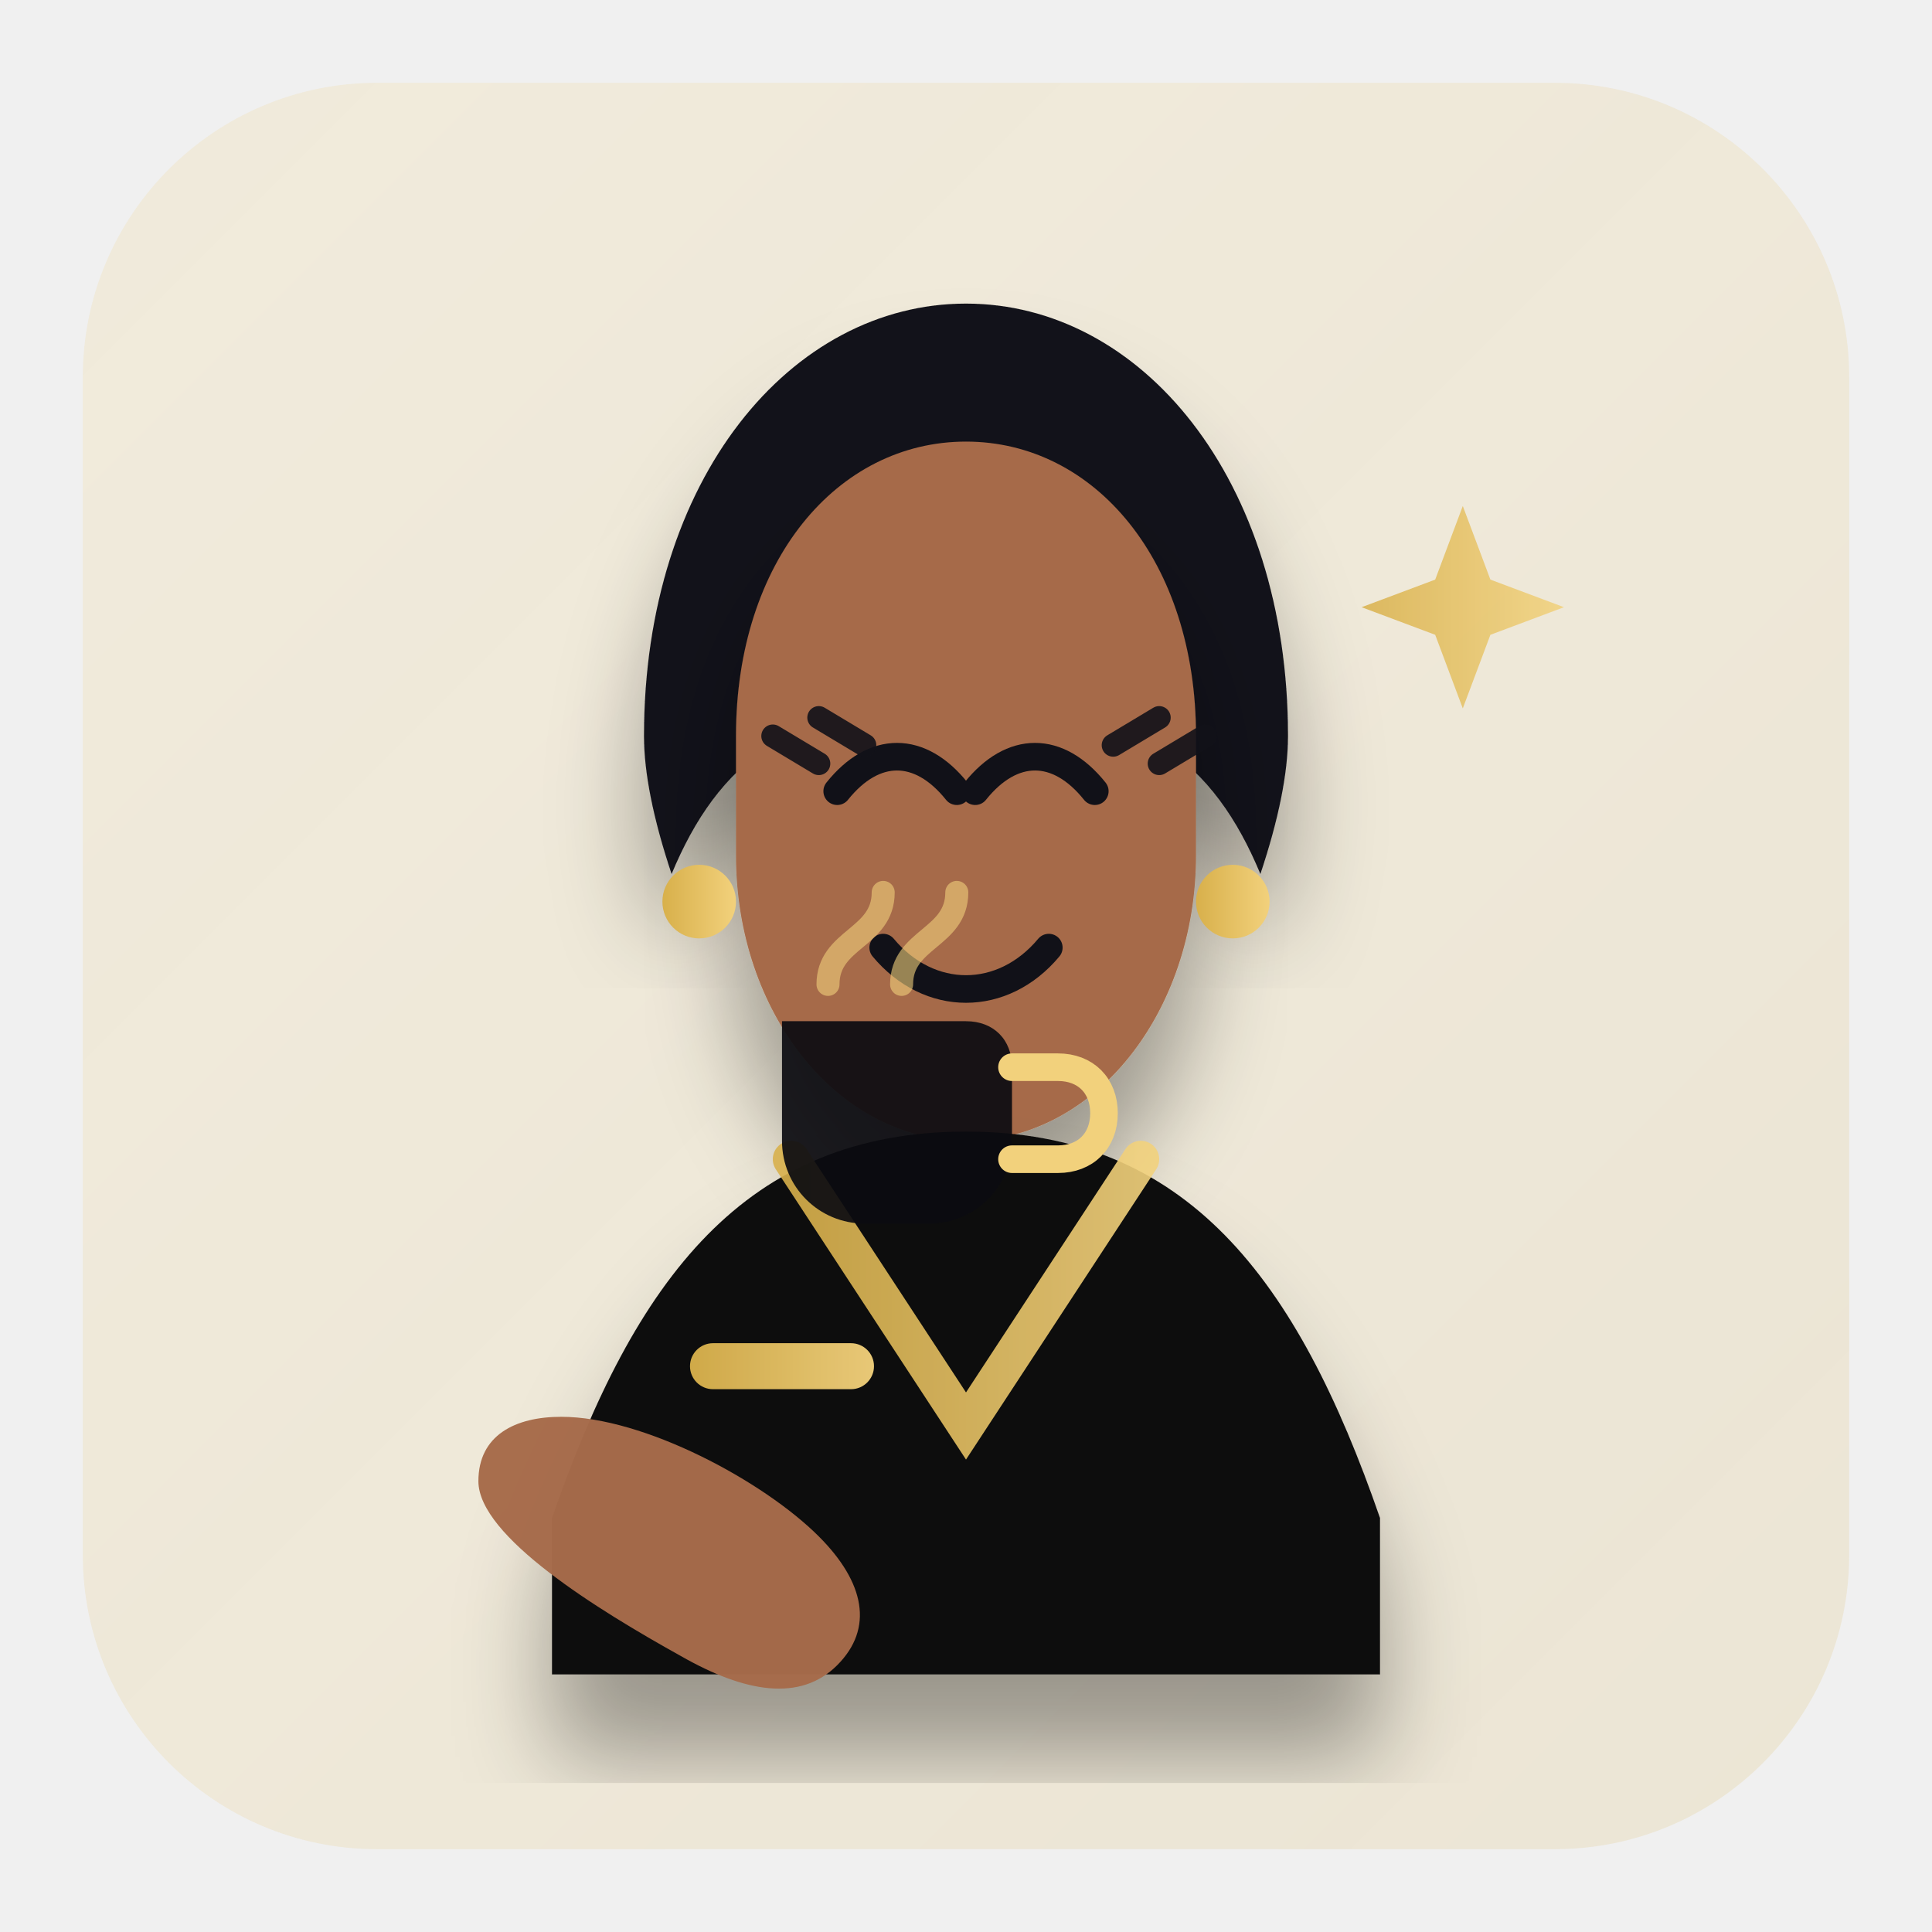
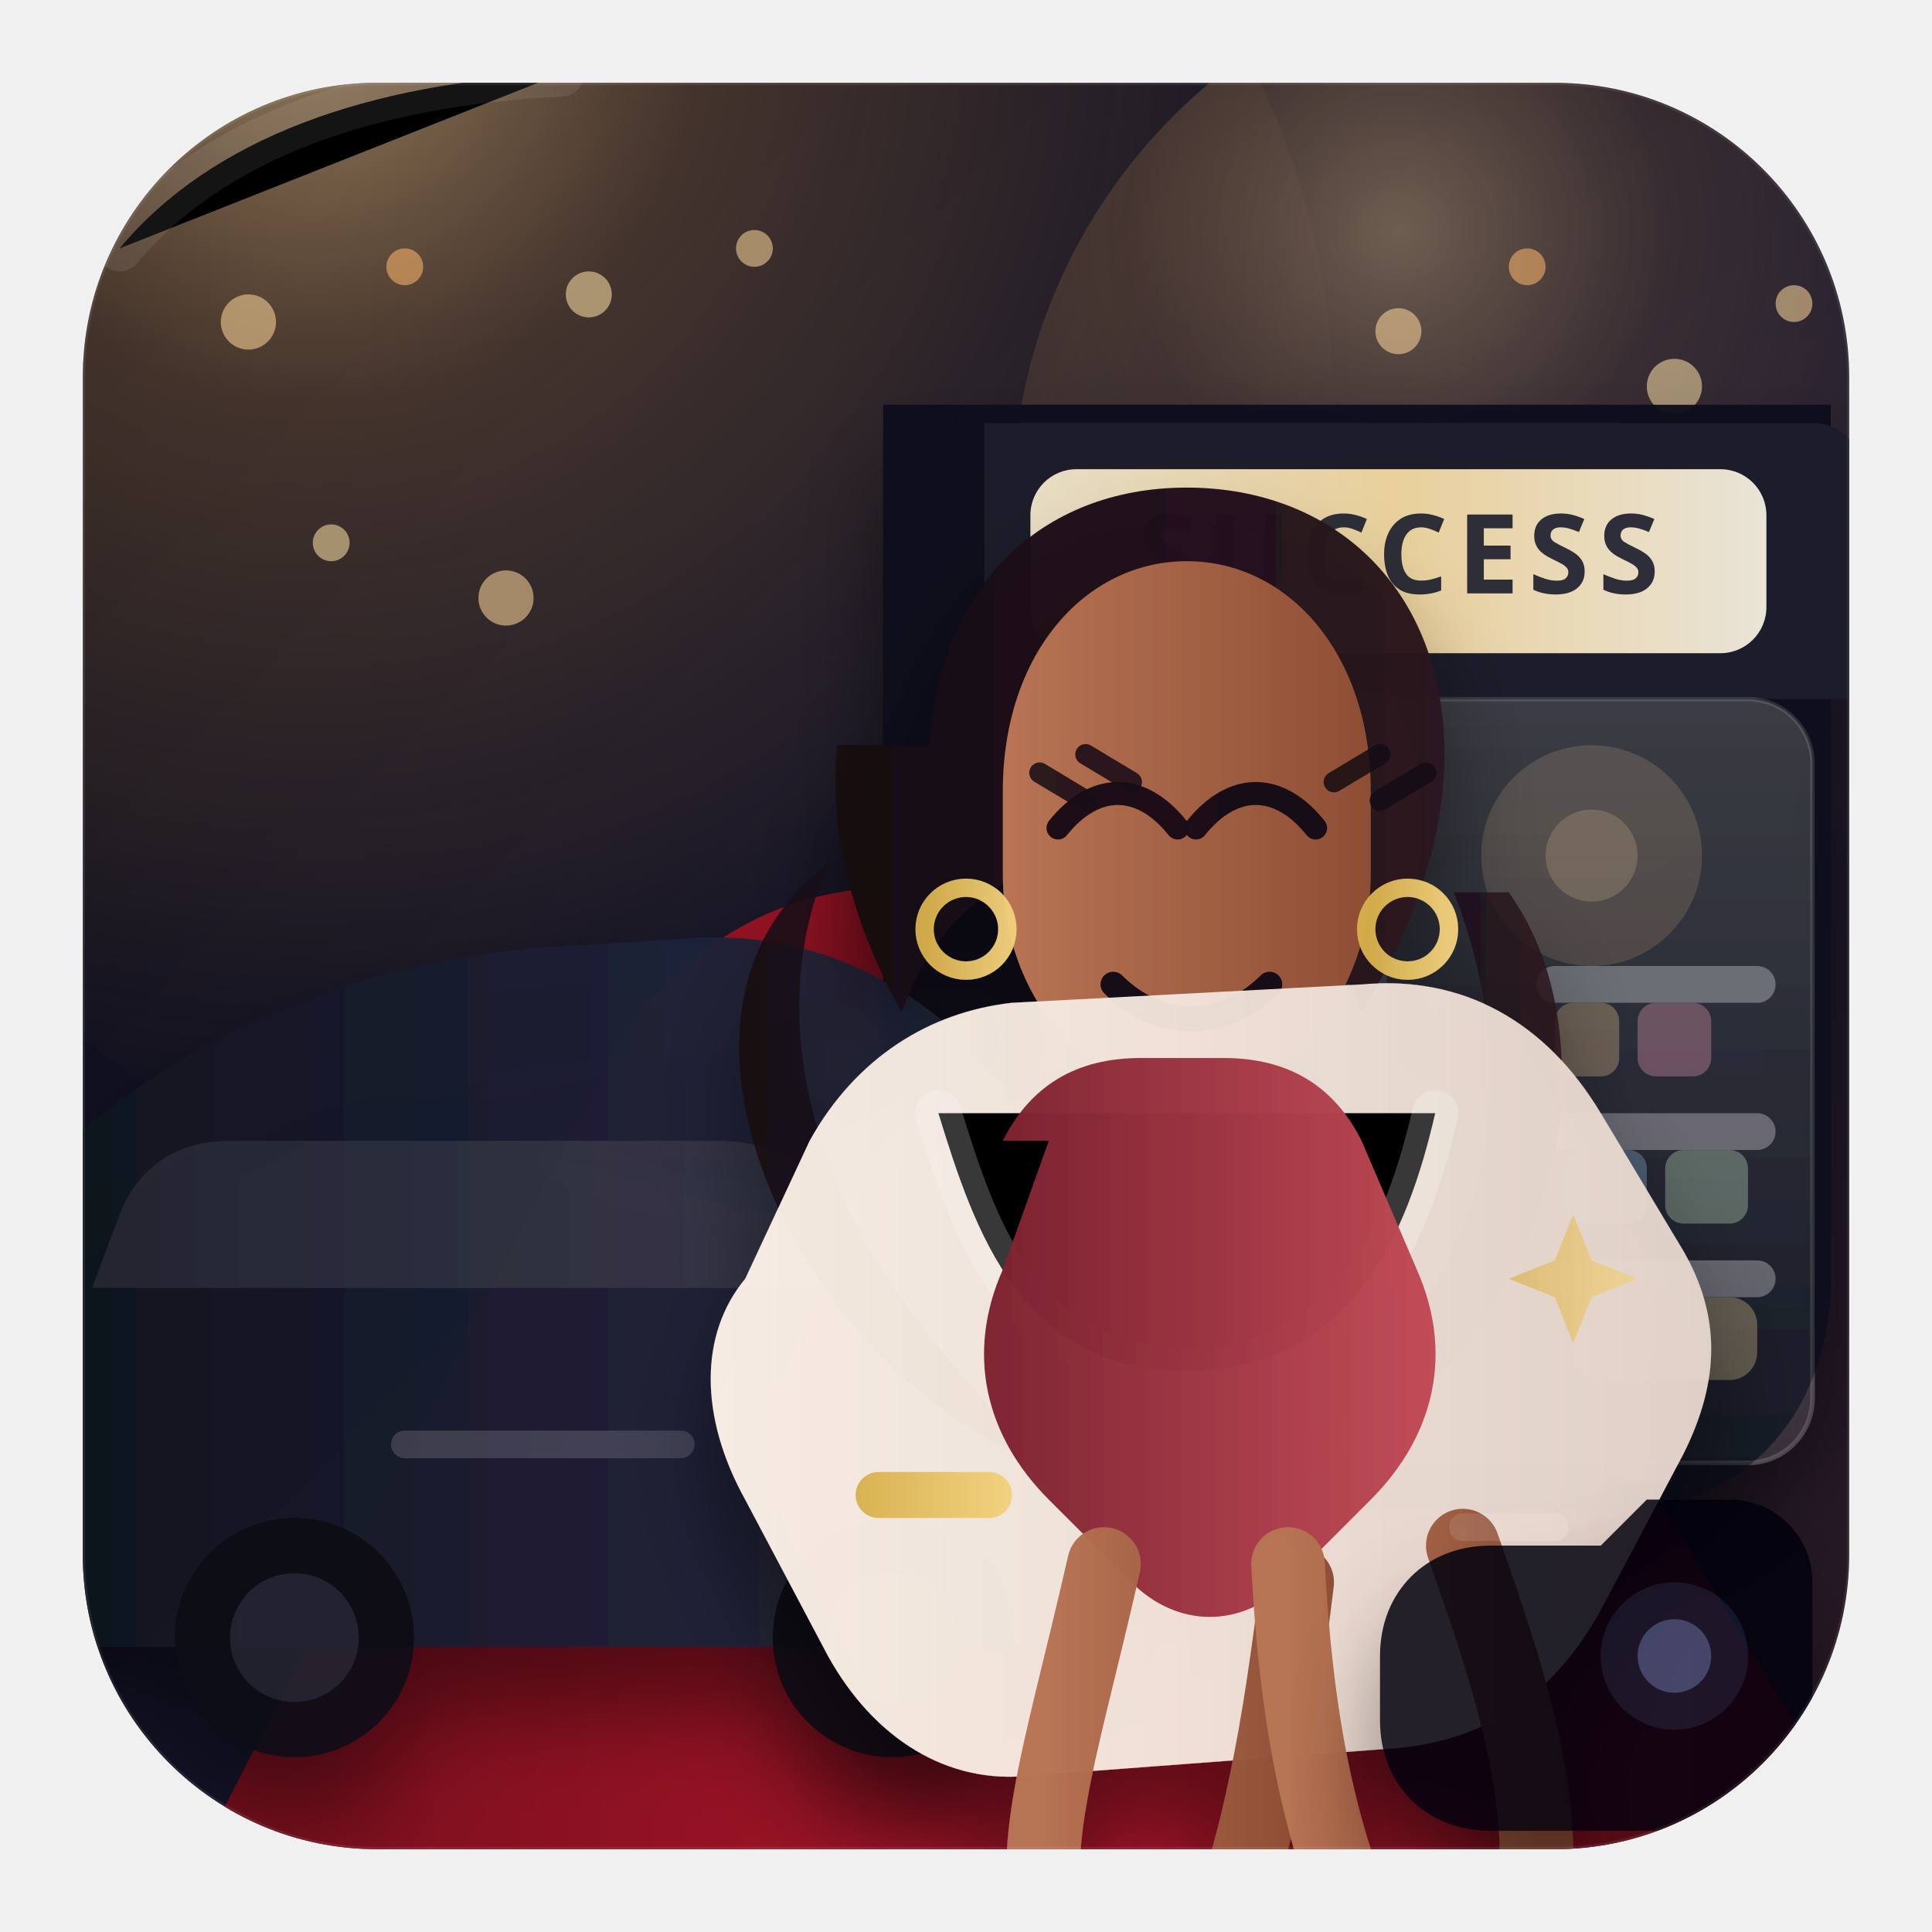
<svg xmlns="http://www.w3.org/2000/svg" width="420" height="420" viewBox="0 0 420 420">
  <defs>
    <linearGradient id="bg" x1="0" x2="1" y1="0" y2="1">
-       <stop offset="0" stop-color="#f2d17c" stop-opacity=".18" />
-       <stop offset="1" stop-color="#d8b04b" stop-opacity=".16" />
+       <stop offset="0" stop-color="#0b0b14" />
+       <stop offset="0.55" stop-color="#14142a" />
+       <stop offset="1" stop-color="#2a1a24" />
+     </linearGradient>
+     <radialGradient id="bokeh" cx="35%" cy="25%" r="70%">
+       <stop offset="0" stop-color="#ffd89a" stop-opacity=".55" />
+       <stop offset="0.35" stop-color="#ffb86b" stop-opacity=".22" />
+       <stop offset="1" stop-color="#ffb86b" stop-opacity="0" />
+     </radialGradient>
+     <linearGradient id="neon" x1="0" x2="1">
+       <stop offset="0" stop-color="#fff3d6" />
+       <stop offset="0.5" stop-color="#ffe3a8" />
+       <stop offset="1" stop-color="#fff9ea" />
+     </linearGradient>
+     <linearGradient id="glass" x1="0" x2="0" y1="0" y2="1">
+       <stop offset="0" stop-color="#ffffff" stop-opacity=".18" />
+       <stop offset="1" stop-color="#ffffff" stop-opacity=".04" />
+     </linearGradient>
+     <linearGradient id="carpet" x1="0" x2="1">
+       <stop offset="0" stop-color="#7b0f1b" />
+       <stop offset="0.55" stop-color="#b3152a" />
+       <stop offset="1" stop-color="#7b0f1b" />
+     </linearGradient>
+     <linearGradient id="skin" x1="0" x2="1">
+       <stop offset="0" stop-color="#b87454" />
+       <stop offset="1" stop-color="#8e4e35" />
+     </linearGradient>
+     <linearGradient id="hair" x1="0" x2="1">
+       <stop offset="0" stop-color="#120b10" />
+       <stop offset="1" stop-color="#2b1420" />
+     </linearGradient>
+     <linearGradient id="dress" x1="0" x2="1">
+       <stop offset="0" stop-color="#7c2230" />
+       <stop offset="1" stop-color="#c24a56" />
+     </linearGradient>
+     <linearGradient id="fur" x1="0" x2="1">
+       <stop offset="0" stop-color="#fff4ea" />
+       <stop offset="1" stop-color="#e7d7cd" />
+     </linearGradient>
+     <linearGradient id="car" x1="0" x2="1">
+       <stop offset="0" stop-color="#0d0f1a" />
+       <stop offset="1" stop-color="#2a2f4a" />
    </linearGradient>
    <linearGradient id="gold" x1="0" x2="1">
      <stop offset="0" stop-color="#d8b04b" />
      <stop offset="1" stop-color="#f2d17c" />
    </linearGradient>
-     <filter id="sh" x="-20%" y="-20%" width="140%" height="140%">
-       <feDropShadow dx="0" dy="18" stdDeviation="10" flood-color="#000" flood-opacity=".35" />
+     <filter id="sh" x="-25%" y="-25%" width="150%" height="150%">
+       <feDropShadow dx="0" dy="14" stdDeviation="10" flood-color="#000" flood-opacity=".45" />
    </filter>
+     <clipPath id="clip">
+       <rect x="18" y="18" width="384" height="384" rx="64" />
+     </clipPath>
  </defs>
  <rect x="18" y="18" width="384" height="384" rx="64" fill="url(#bg)" />
-   <path d="M140 160c0-56 32-94 70-94s70 38 70 94c0 8-2 18-6 30-10-24-26-38-64-38s-54 14-64 38c-4-12-6-22-6-30z" fill="#111118" opacity=".98" filter="url(#sh)" />
-   <path d="M160 160c0-38 22-64 50-64s50 26 50 64v26c0 34-22 62-50 62s-50-28-50-62v-26z" fill="#a66b4a" filter="url(#sh)" />
-   <path d="M182 172c8-10 18-10 26 0" stroke="#111118" stroke-width="6" stroke-linecap="round" fill="none" />
-   <path d="M212 172c8-10 18-10 26 0" stroke="#111118" stroke-width="6" stroke-linecap="round" fill="none" />
-   <path d="M178 166l-10-6M188 162l-10-6M242 162l10-6M252 166l10-6" stroke="#111118" stroke-width="5" stroke-linecap="round" opacity=".9" />
-   <path d="M192 206c10 12 26 12 36 0" stroke="#111118" stroke-width="6" stroke-linecap="round" fill="none" />
-   <circle cx="152" cy="196" r="8" fill="url(#gold)" />
-   <circle cx="268" cy="196" r="8" fill="url(#gold)" />
-   <path d="M120 330c18-52 42-84 90-84s72 32 90 84v34H120v-34z" fill="#0b0b10" filter="url(#sh)" />
-   <path d="M172 252l38 58 38-58" fill="none" stroke="url(#gold)" stroke-width="8" stroke-linecap="round" opacity=".9" />
-   <rect x="150" y="292" width="40" height="10" rx="5" fill="url(#gold)" opacity=".95" />
-   <path d="M122 308c18 0 44 14 56 26 10 10 12 20 4 28-8 8-20 6-34-2-18-10-44-26-44-38 0-10 8-14 18-14z" fill="#a66b4a" opacity=".98" />
-   <path d="M170 222h40c6 0 10 4 10 10v16c0 10-8 18-18 18h-14c-10 0-18-8-18-18v-26z" fill="#0b0b10" opacity=".92" />
-   <path d="M220 232h10c6 0 10 4 10 10s-4 10-10 10h-10" fill="none" stroke="#f2d17c" stroke-width="6" stroke-linecap="round" />
-   <path d="M180 214c0-10 12-10 12-20M196 214c0-10 12-10 12-20" fill="none" stroke="#f2d17c" stroke-width="5" stroke-linecap="round" opacity=".6" />
-   <path d="M318 110l6 16 16 6-16 6-6 16-6-16-16-6 16-6z" fill="url(#gold)" opacity=".85" />
+   <g clip-path="url(#clip)">
+     <circle cx="120" cy="90" r="170" fill="url(#bokeh)" />
+     <circle cx="340" cy="110" r="120" fill="url(#bokeh)" opacity=".7" />
+     <g opacity=".55">
+       <circle cx="54" cy="70" r="6" fill="#ffd89a" />
+       <circle cx="88" cy="58" r="4" fill="#ffb86b" />
+       <circle cx="128" cy="64" r="5" fill="#ffe3a8" />
+       <circle cx="164" cy="54" r="4" fill="#ffd89a" />
+       <circle cx="304" cy="72" r="5" fill="#ffd89a" />
+       <circle cx="332" cy="58" r="4" fill="#ffb86b" />
+       <circle cx="364" cy="84" r="6" fill="#ffe3a8" />
+       <circle cx="390" cy="66" r="4" fill="#ffd89a" />
+       <circle cx="72" cy="118" r="4" fill="#ffe3a8" />
+       <circle cx="110" cy="130" r="6" fill="#ffd89a" />
+       <circle cx="352" cy="128" r="5" fill="#ffd89a" />
+       <circle cx="386" cy="118" r="4" fill="#ffb86b" />
+     </g>
+     <path d="M40 410L130 235c14-26 34-40 60-42l40-2c30-2 52 10 70 36l112 183H40z" fill="url(#carpet)" opacity=".95" />
+     <path d="M122 252c46 18 112 18 178 0" stroke="#ffead0" stroke-opacity=".18" stroke-width="10" stroke-linecap="round" />
+     <g filter="url(#sh)">
+       <path d="M210 88h188v190c0 28-18 50-46 50H238c-16 0-28-6-36-18-8-12-10-24-10-40V88z" fill="#0e101c" opacity=".95" />
+       <path d="M214 92h180c6 0 10 4 10 10v50H214V92z" fill="#1a1c2c" />
+       <rect x="224" y="102" width="160" height="40" rx="10" fill="url(#neon)" opacity=".9" />
+       <text x="304" y="129" text-anchor="middle" font-family="Verdana, Geneva, sans-serif" font-size="24" font-weight="800" fill="#1a1c2c" opacity=".9" letter-spacing="2">SUCCESS</text>
+       <rect x="226" y="152" width="168" height="166" rx="14" fill="url(#glass)" stroke="#ffffff" stroke-opacity=".12" />
+       <path d="M300 152v166" stroke="#ffffff" stroke-opacity=".16" stroke-width="3" />
+       <circle cx="346" cy="186" r="24" fill="#ffd89a" opacity=".16" />
+       <circle cx="346" cy="186" r="10" fill="#ffd89a" opacity=".18" />
+       <g opacity=".3">
+         <rect x="334" y="210" width="52" height="8" rx="4" fill="#fff" />
+         <rect x="334" y="242" width="52" height="8" rx="4" fill="#fff" />
+         <rect x="334" y="274" width="52" height="8" rx="4" fill="#fff" />
+         <rect x="338" y="218" width="14" height="16" rx="4" fill="#ffd89a" />
+         <rect x="356" y="218" width="16" height="16" rx="4" fill="#ffb3c2" />
+         <rect x="340" y="250" width="18" height="16" rx="4" fill="#a7d7ff" />
+         <rect x="362" y="250" width="18" height="16" rx="4" fill="#d6ffd6" />
+         <rect x="342" y="282" width="40" height="18" rx="6" fill="#ffe3a8" />
+       </g>
+     </g>
+     <g filter="url(#sh)">
+       <path d="M-10 276c30-42 76-66 128-70l32-2c26-2 52 10 68 32l22 30c8 10 10 18 10 30v34c0 16-10 28-28 28H20c-18 0-30-10-30-28v-26c0-10 2-18 10-28z" fill="url(#car)" opacity=".95" />
+       <path d="M30 248h126c14 0 26 8 30 20l4 12H20l6-16c4-10 12-16 24-16z" fill="#ffffff" opacity=".08" />
+       <circle cx="64" cy="356" r="26" fill="#0b0b12" opacity=".9" />
+       <circle cx="64" cy="356" r="14" fill="#b9c6ff" opacity=".12" />
+       <circle cx="194" cy="356" r="26" fill="#0b0b12" opacity=".9" />
+       <circle cx="194" cy="356" r="14" fill="#b9c6ff" opacity=".12" />
+       <path d="M88 314h60" stroke="#ffffff" stroke-opacity=".16" stroke-width="6" stroke-linecap="round" />
+     </g>
+     <g filter="url(#sh)" transform="translate(132 110)">
+       <path d="M70 52c2-34 24-56 56-56s56 22 56 58c0 20-8 40-18 56-8-22-24-34-50-34s-42 12-50 34c-10-18-16-38-14-58z" fill="url(#hair)" opacity=".98" />
+       <path d="M48 78c-8 18-10 44 4 74 10 22 28 40 42 56-22-8-46-30-58-58-12-28-10-56 12-72z" fill="url(#hair)" opacity=".88" />
+       <path d="M196 84c10 14 14 34 10 56-6 34-34 64-62 74 22-22 40-44 46-70 4-18 2-40-6-60z" fill="url(#hair)" opacity=".86" />
+       <path d="M86 62c0-30 18-50 40-50s40 20 40 50v18c0 26-18 48-40 48s-40-22-40-48V62z" fill="url(#skin)" />
+       <path d="M98 70c8-10 18-10 26 0" stroke="#130b12" stroke-width="5" stroke-linecap="round" fill="none" opacity=".95" />
+       <path d="M128 70c8-10 18-10 26 0" stroke="#130b12" stroke-width="5" stroke-linecap="round" fill="none" opacity=".95" />
+       <path d="M104 64l-10-6M114 60l-10-6M158 60l10-6M168 64l10-6" stroke="#130b12" stroke-width="4.5" stroke-linecap="round" opacity=".85" />
+       <path d="M110 104c10 10 24 10 34 0" stroke="#130b12" stroke-width="5.5" stroke-linecap="round" fill="none" />
+       <circle cx="78" cy="92" r="9" fill="none" stroke="url(#gold)" stroke-width="4" opacity=".95" />
+       <circle cx="174" cy="92" r="9" fill="none" stroke="url(#gold)" stroke-width="4" opacity=".95" />
+       <path d="M44 138c10-18 26-28 44-30l76-4c22-2 40 8 52 28l18 30c8 14 8 28 0 44l-18 34c-10 18-24 28-44 30l-80 6c-18 2-34-8-44-26l-18-34c-10-18-10-36 0-48l14-30z" fill="url(#fur)" opacity=".95" />
+       <path d="M72 132c8 26 18 56 54 56s48-30 54-56" stroke="#ffffff" stroke-opacity=".22" stroke-width="10" stroke-linecap="round" />
+       <path d="M86 138c6-12 16-18 30-18h18c14 0 24 6 30 18l12 28c8 18 4 36-10 50l-18 18c-10 10-24 10-34 0l-18-18c-14-14-18-32-10-50l10-28z" fill="url(#dress)" opacity=".98" />
+       <path d="M108 230c-10 44-18 64-10 86 6 18 26 22 34 0 10-26 14-50 18-82" fill="none" stroke="url(#skin)" stroke-width="16" stroke-linecap="round" opacity=".98" />
+       <path d="M148 230c2 38 8 64 20 88 8 16 28 12 32-6 6-26-2-52-14-86" fill="none" stroke="url(#skin)" stroke-width="16" stroke-linecap="round" opacity=".98" />
+       <path d="M86 332c18-6 34-6 52 0" stroke="#1a0f14" stroke-width="10" stroke-linecap="round" opacity=".7" />
+       <path d="M146 332c18-6 34-6 52 0" stroke="#1a0f14" stroke-width="10" stroke-linecap="round" opacity=".7" />
+       <path d="M92 324c12-10 30-10 42 0" stroke="url(#gold)" stroke-width="6" stroke-linecap="round" />
+       <path d="M152 324c12-10 30-10 42 0" stroke="url(#gold)" stroke-width="6" stroke-linecap="round" />
+       <rect x="54" y="210" width="34" height="10" rx="5" fill="url(#gold)" opacity=".95" />
+       <path d="M210 154l4 10 10 4-10 4-4 10-4-10-10-4 10-4z" fill="url(#gold)" opacity=".65" />
+     </g>
+     <g filter="url(#sh)" opacity=".85">
+       <path d="M300 360c0-14 10-24 24-24h24l10-10h18c10 0 18 8 18 18v28c0 16-10 26-26 26h-44c-14 0-24-10-24-24v-14z" fill="#05060d" />
+       <circle cx="364" cy="360" r="16" fill="#10122a" />
+       <circle cx="364" cy="360" r="8" fill="#89c2ff" opacity=".35" />
+       <path d="M318 332h20" stroke="#ffffff" stroke-opacity=".12" stroke-width="6" stroke-linecap="round" />
+     </g>
+     <path d="M26 54c20-24 54-36 96-38" stroke="#ffffff" stroke-opacity=".08" stroke-width="10" stroke-linecap="round" />
+   </g>
+   <rect x="18" y="18" width="384" height="384" rx="64" fill="none" stroke="#ffffff" stroke-opacity=".08" />
</svg>
